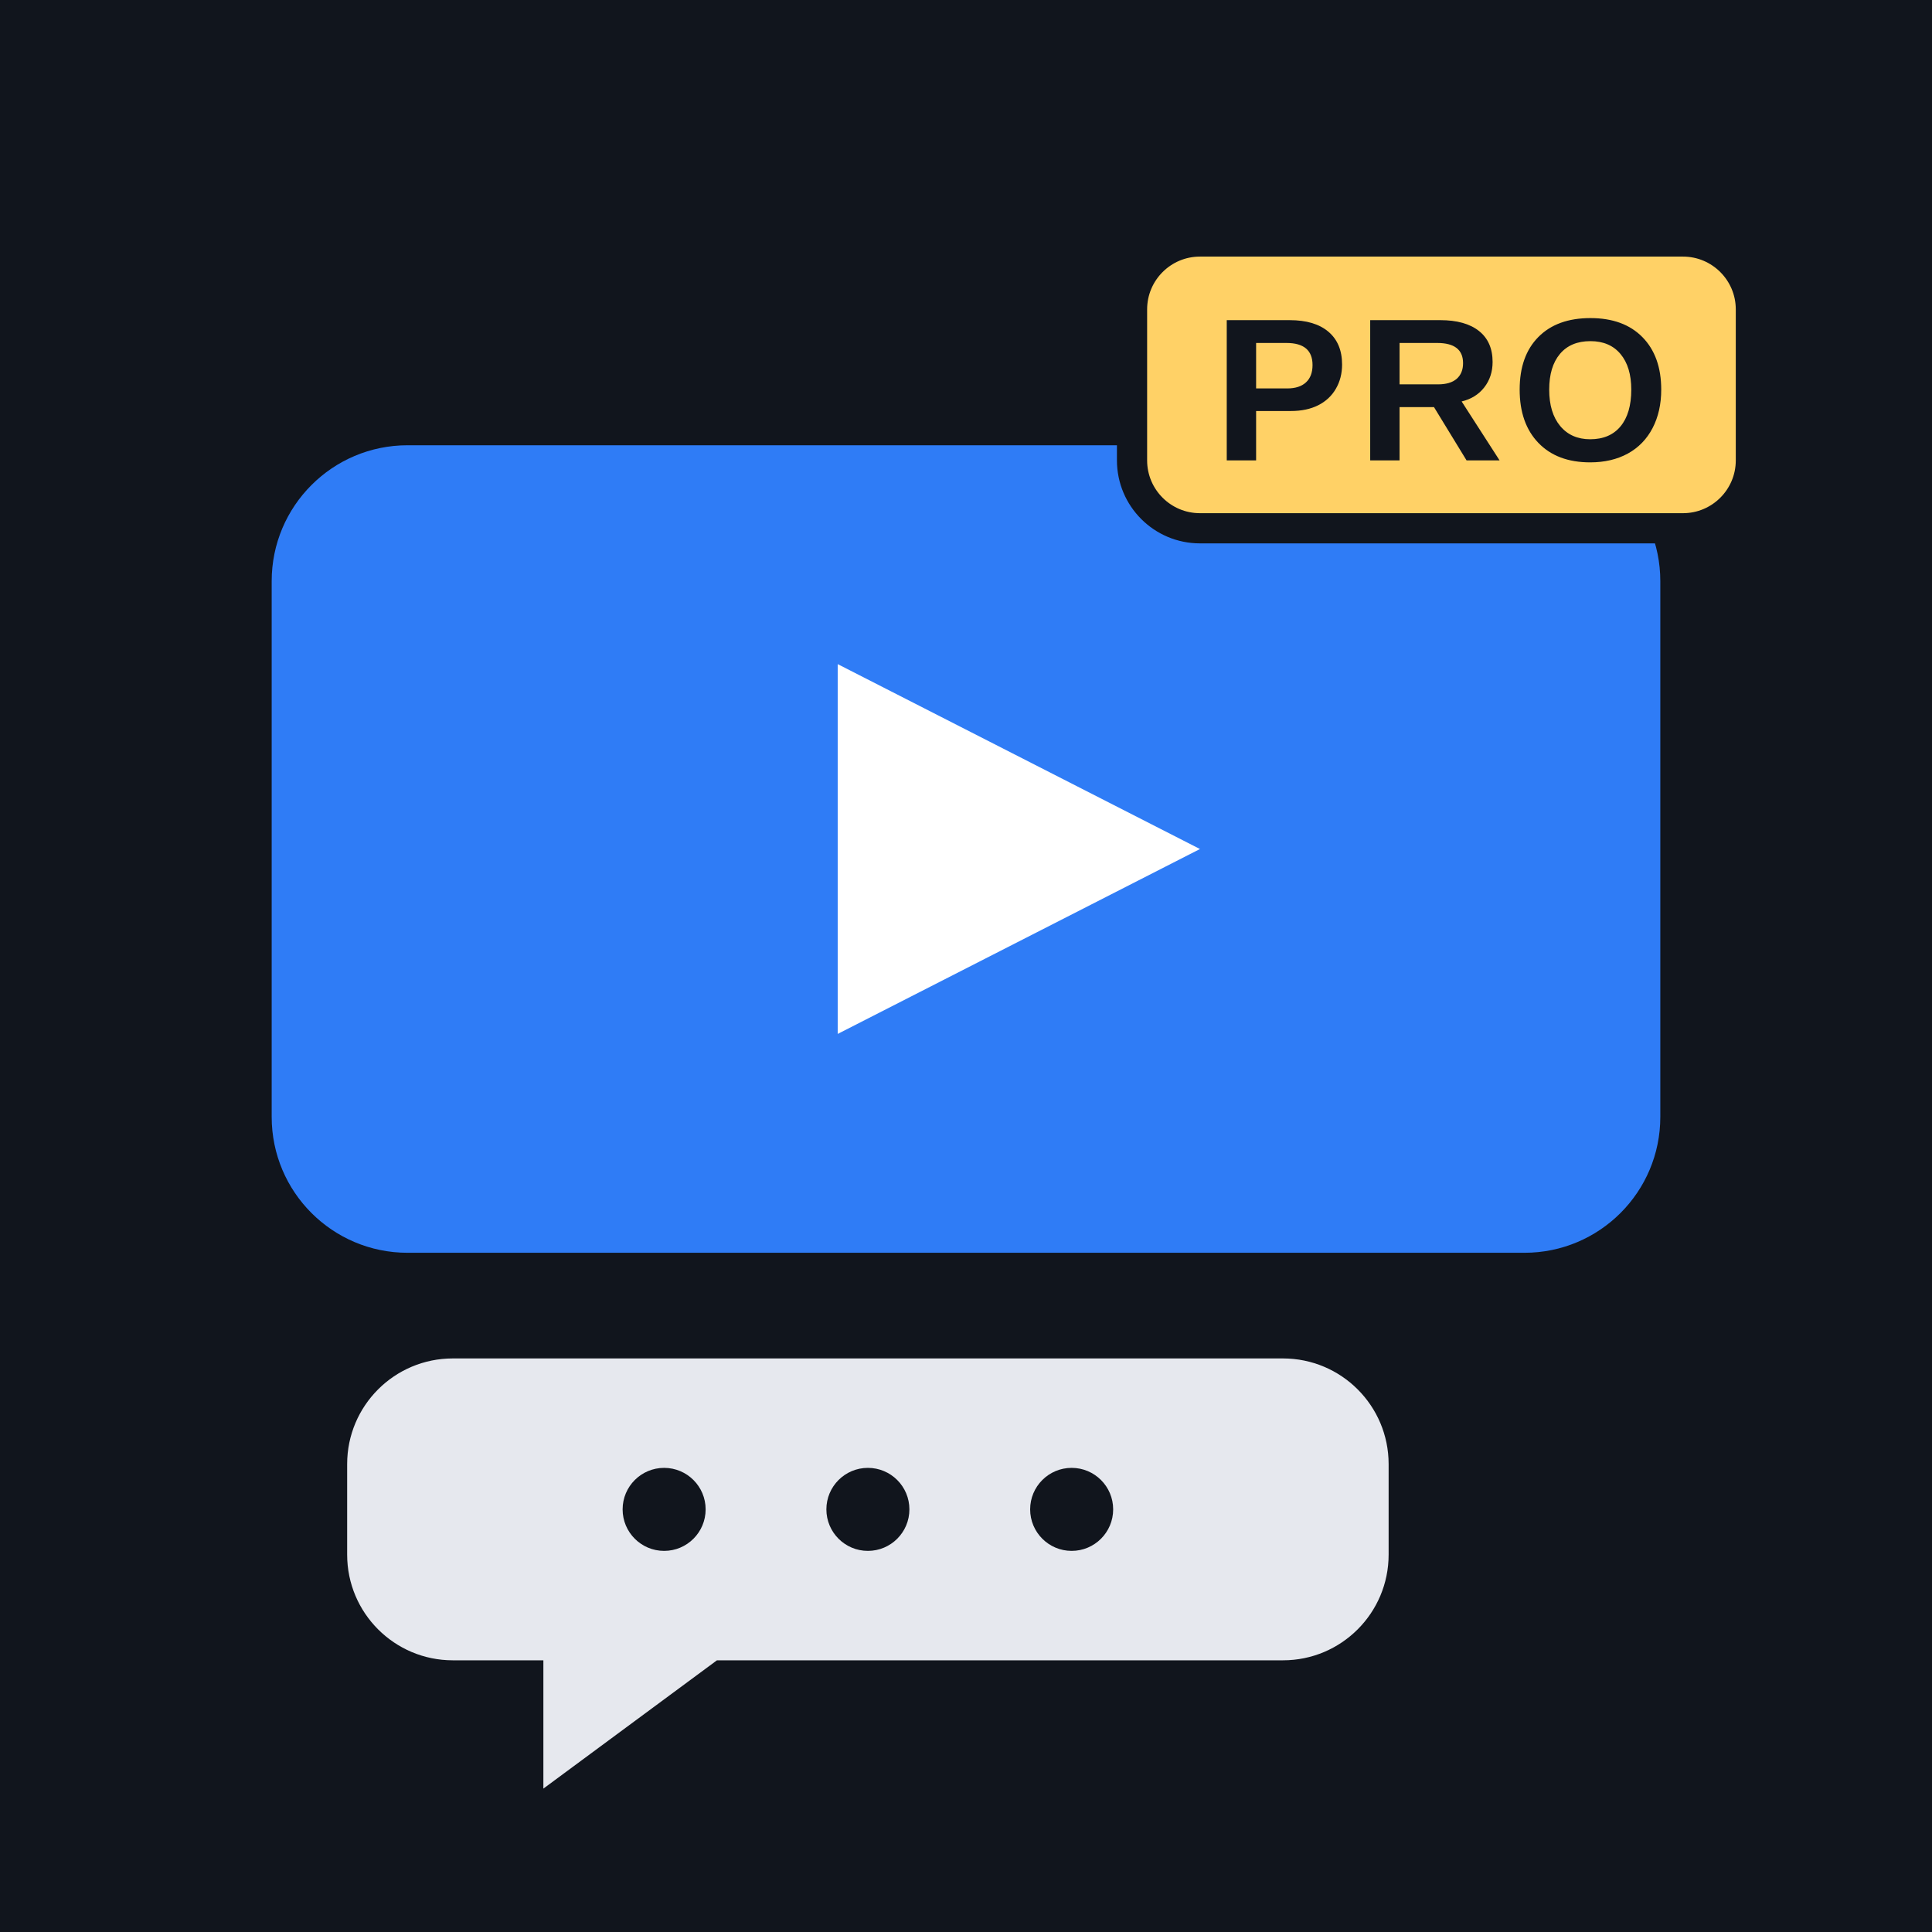
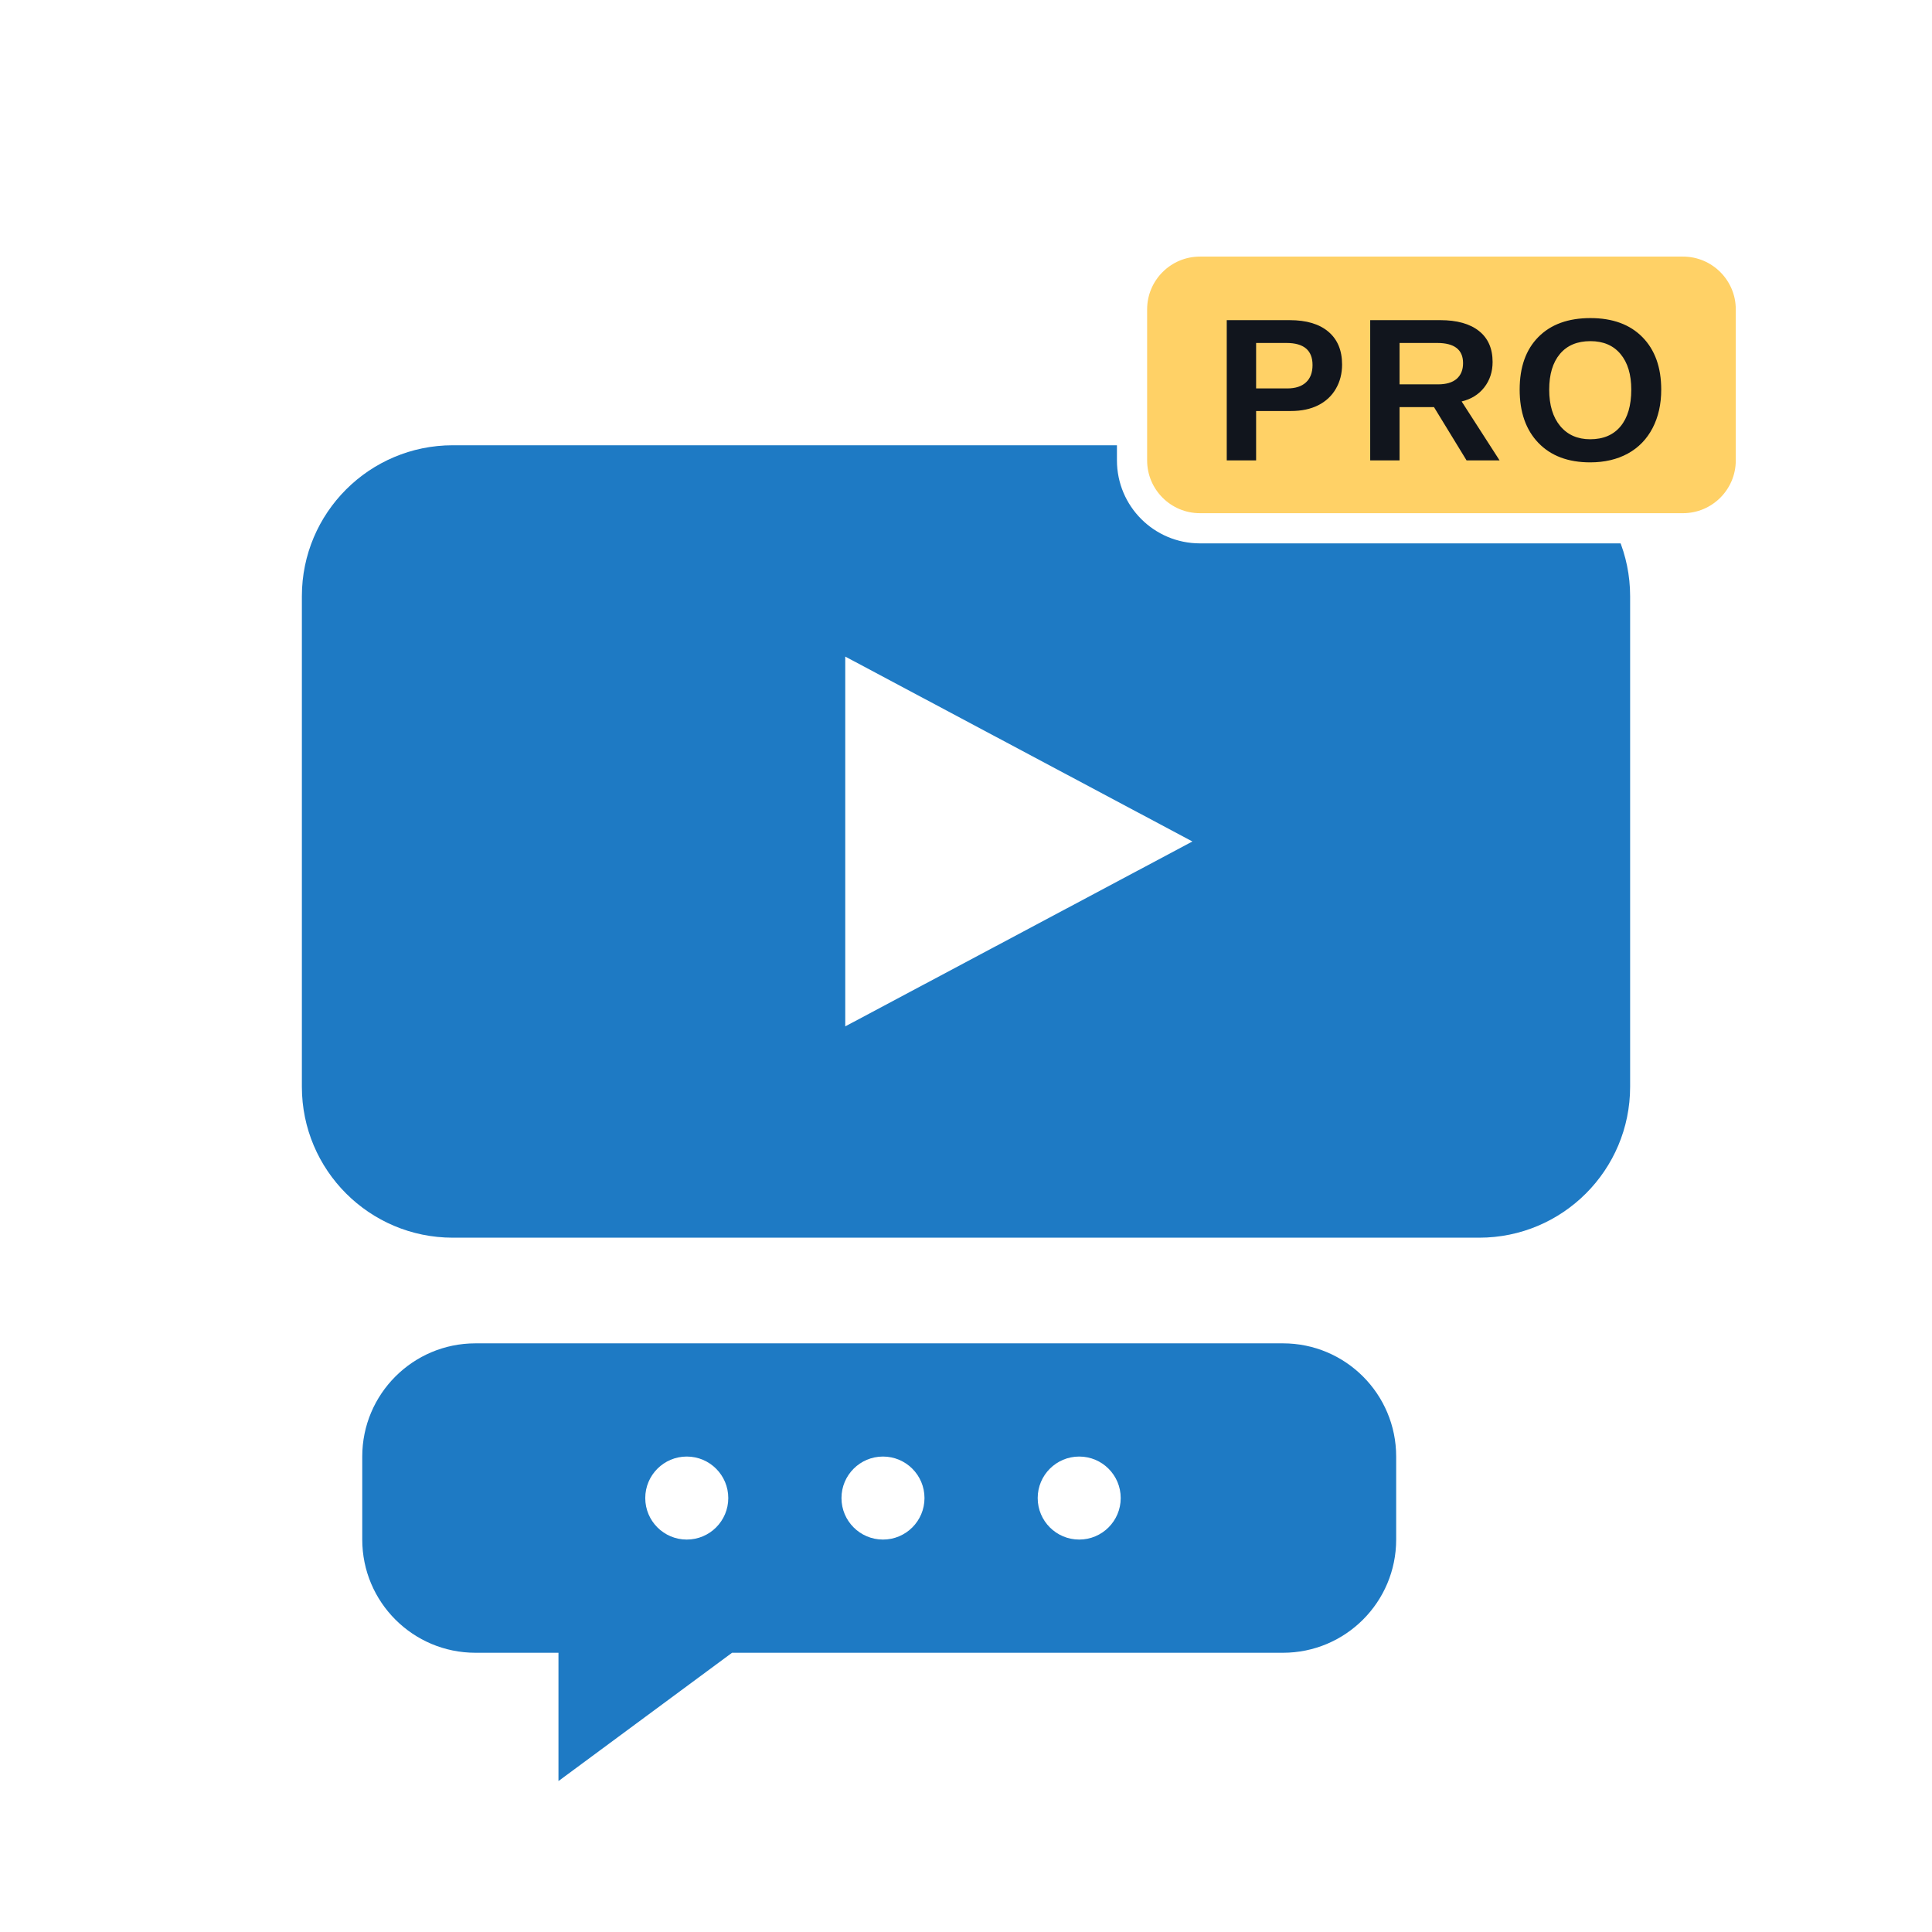
<svg xmlns="http://www.w3.org/2000/svg" viewBox="0 0 512 512">
-   <rect width="512" height="512" fill="#11151d" />
-   <rect x="72" y="118" width="368" height="214" rx="36" fill="#2f7cf6" />
-   <path d="M222 176 L318 225 L222 274 Z" fill="#ffffff" />
-   <path d="M120 360 h220 a28 28 0 0 1 28 28 v24 a28 28 0 0 1 -28 28 h-150 l-46 34 v-34 h-24 a28 28 0 0 1 -28 -28 v-24 a28 28 0 0 1 28 -28 z" fill="#e6e8ee" />
-   <circle cx="176" cy="400" r="11" fill="#11151d" />
-   <circle cx="230" cy="400" r="11" fill="#11151d" />
-   <circle cx="284" cy="400" r="11" fill="#11151d" />
-   <rect x="300" y="64" width="164" height="76" rx="18" fill="#ffd166" stroke="#11151d" stroke-width="8" />
+   <rect width="512" height="512" fill="#ffffff" />
+   <rect x="80" y="118" width="352" height="210" rx="40" fill="#1e7ac4" />
+   <path d="M224 174 L316 223 L224 272 Z" fill="#ffffff" />
+   <path d="M126 356 h214 a30 30 0 0 1 30 30 v22 a30 30 0 0 1 -30 30 h-146 l-46 34 v-34 h-22 a30 30 0 0 1 -30 -30 v-22 a30 30 0 0 1 30 -30 z" fill="#1e7ac4" />
+   <circle cx="182" cy="397" r="11" fill="#ffffff" />
+   <circle cx="234" cy="397" r="11" fill="#ffffff" />
+   <circle cx="286" cy="397" r="11" fill="#ffffff" />
+   <rect x="300" y="64" width="164" height="76" rx="18" fill="#ffd166" stroke="#ffffff" stroke-width="8" />
  <text x="382" y="122" text-anchor="middle" font-family="Arial Black, Arial, Helvetica, sans-serif" font-weight="900" font-size="54" letter-spacing="2" fill="#11151d">PRO</text>
</svg>
